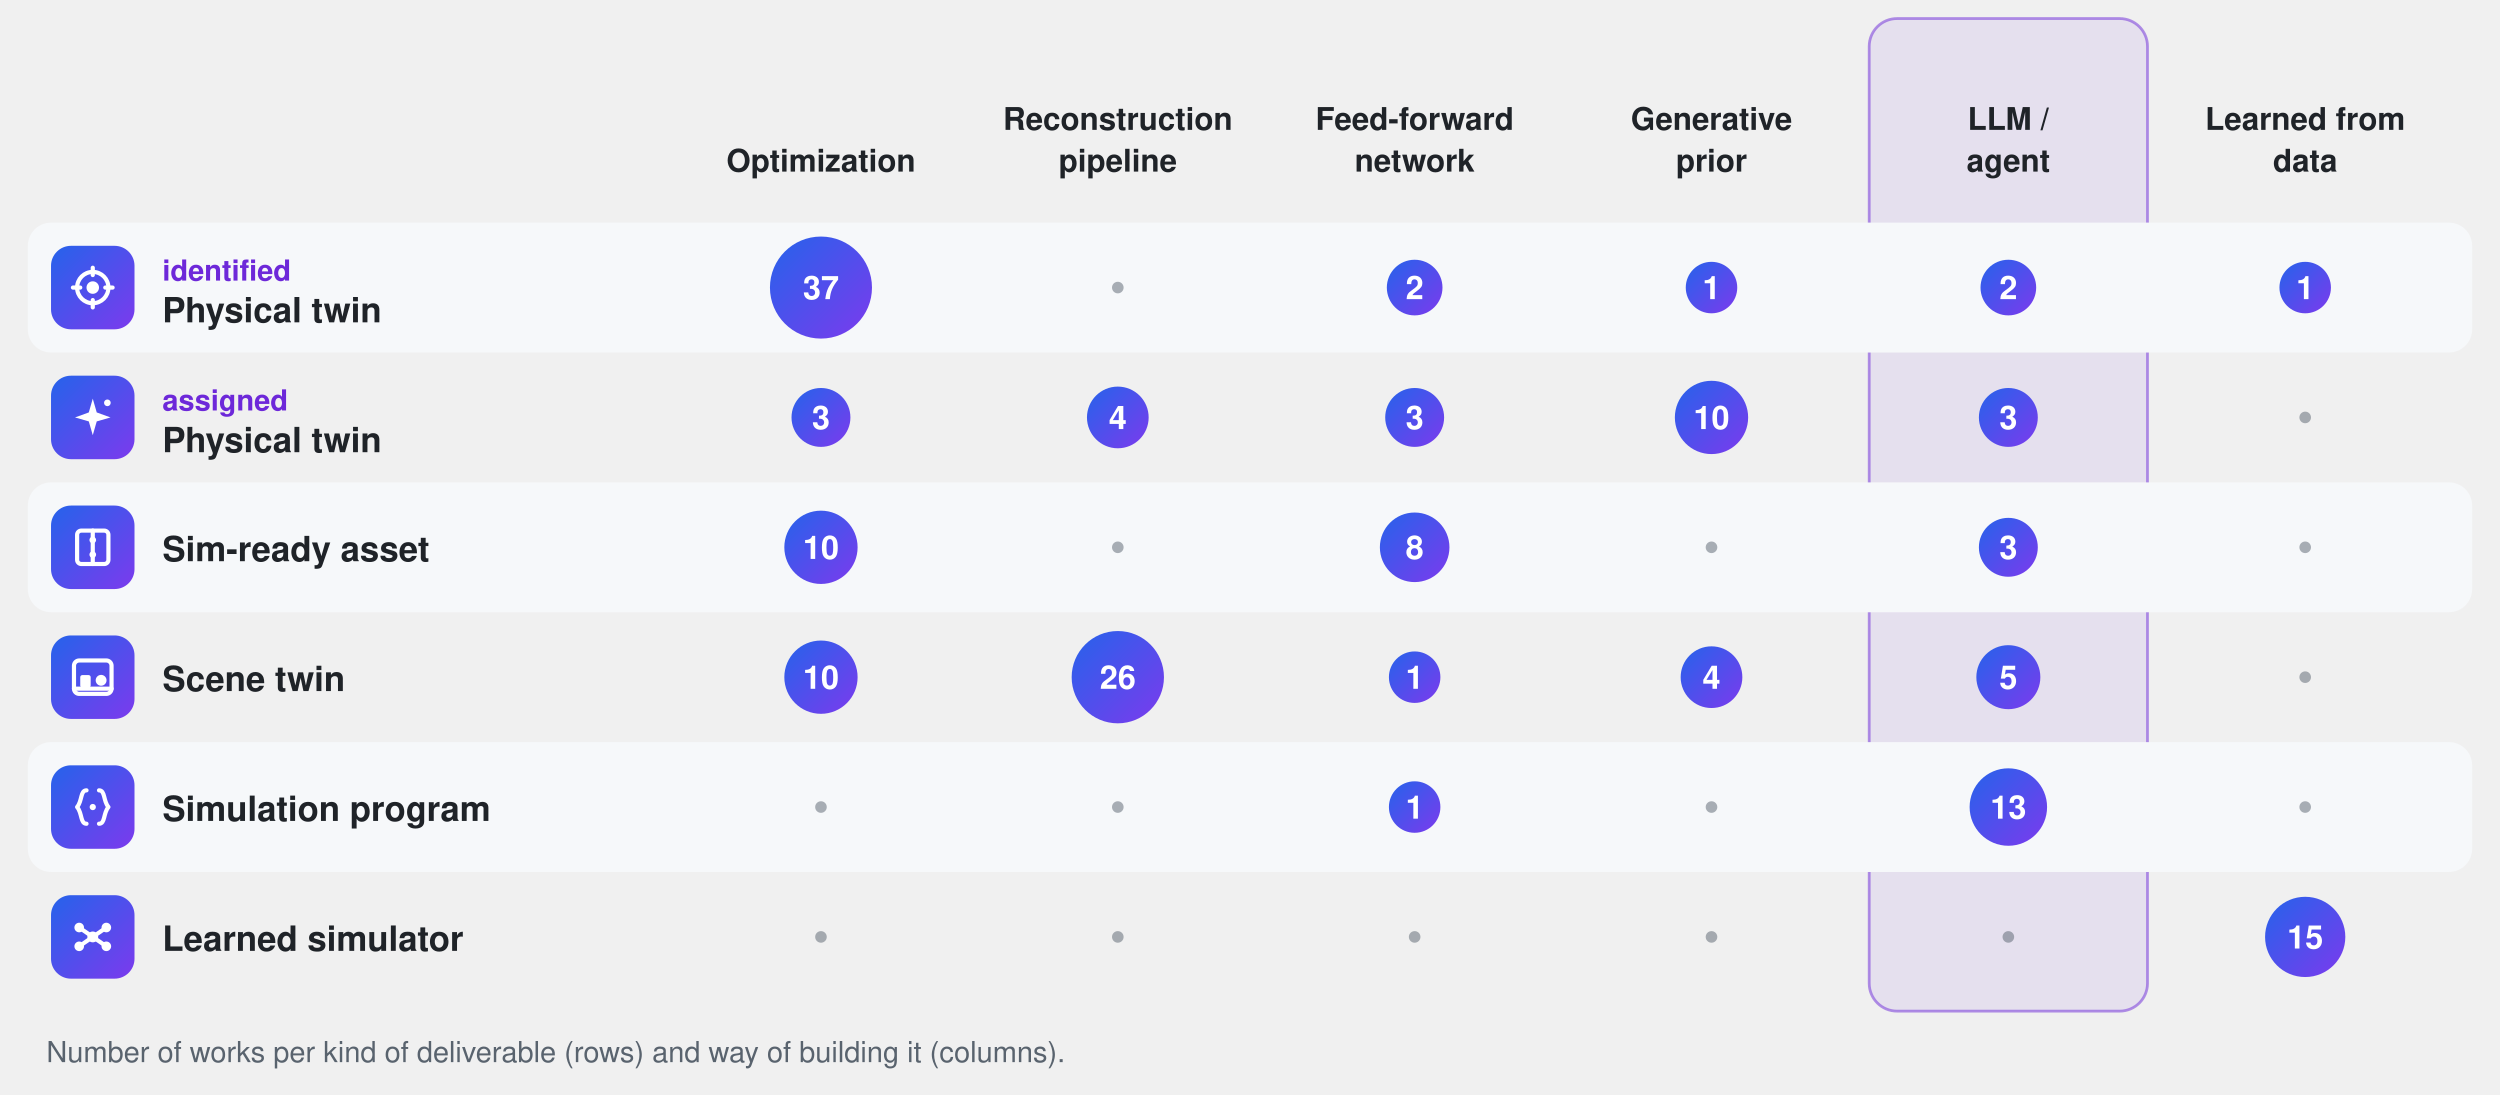
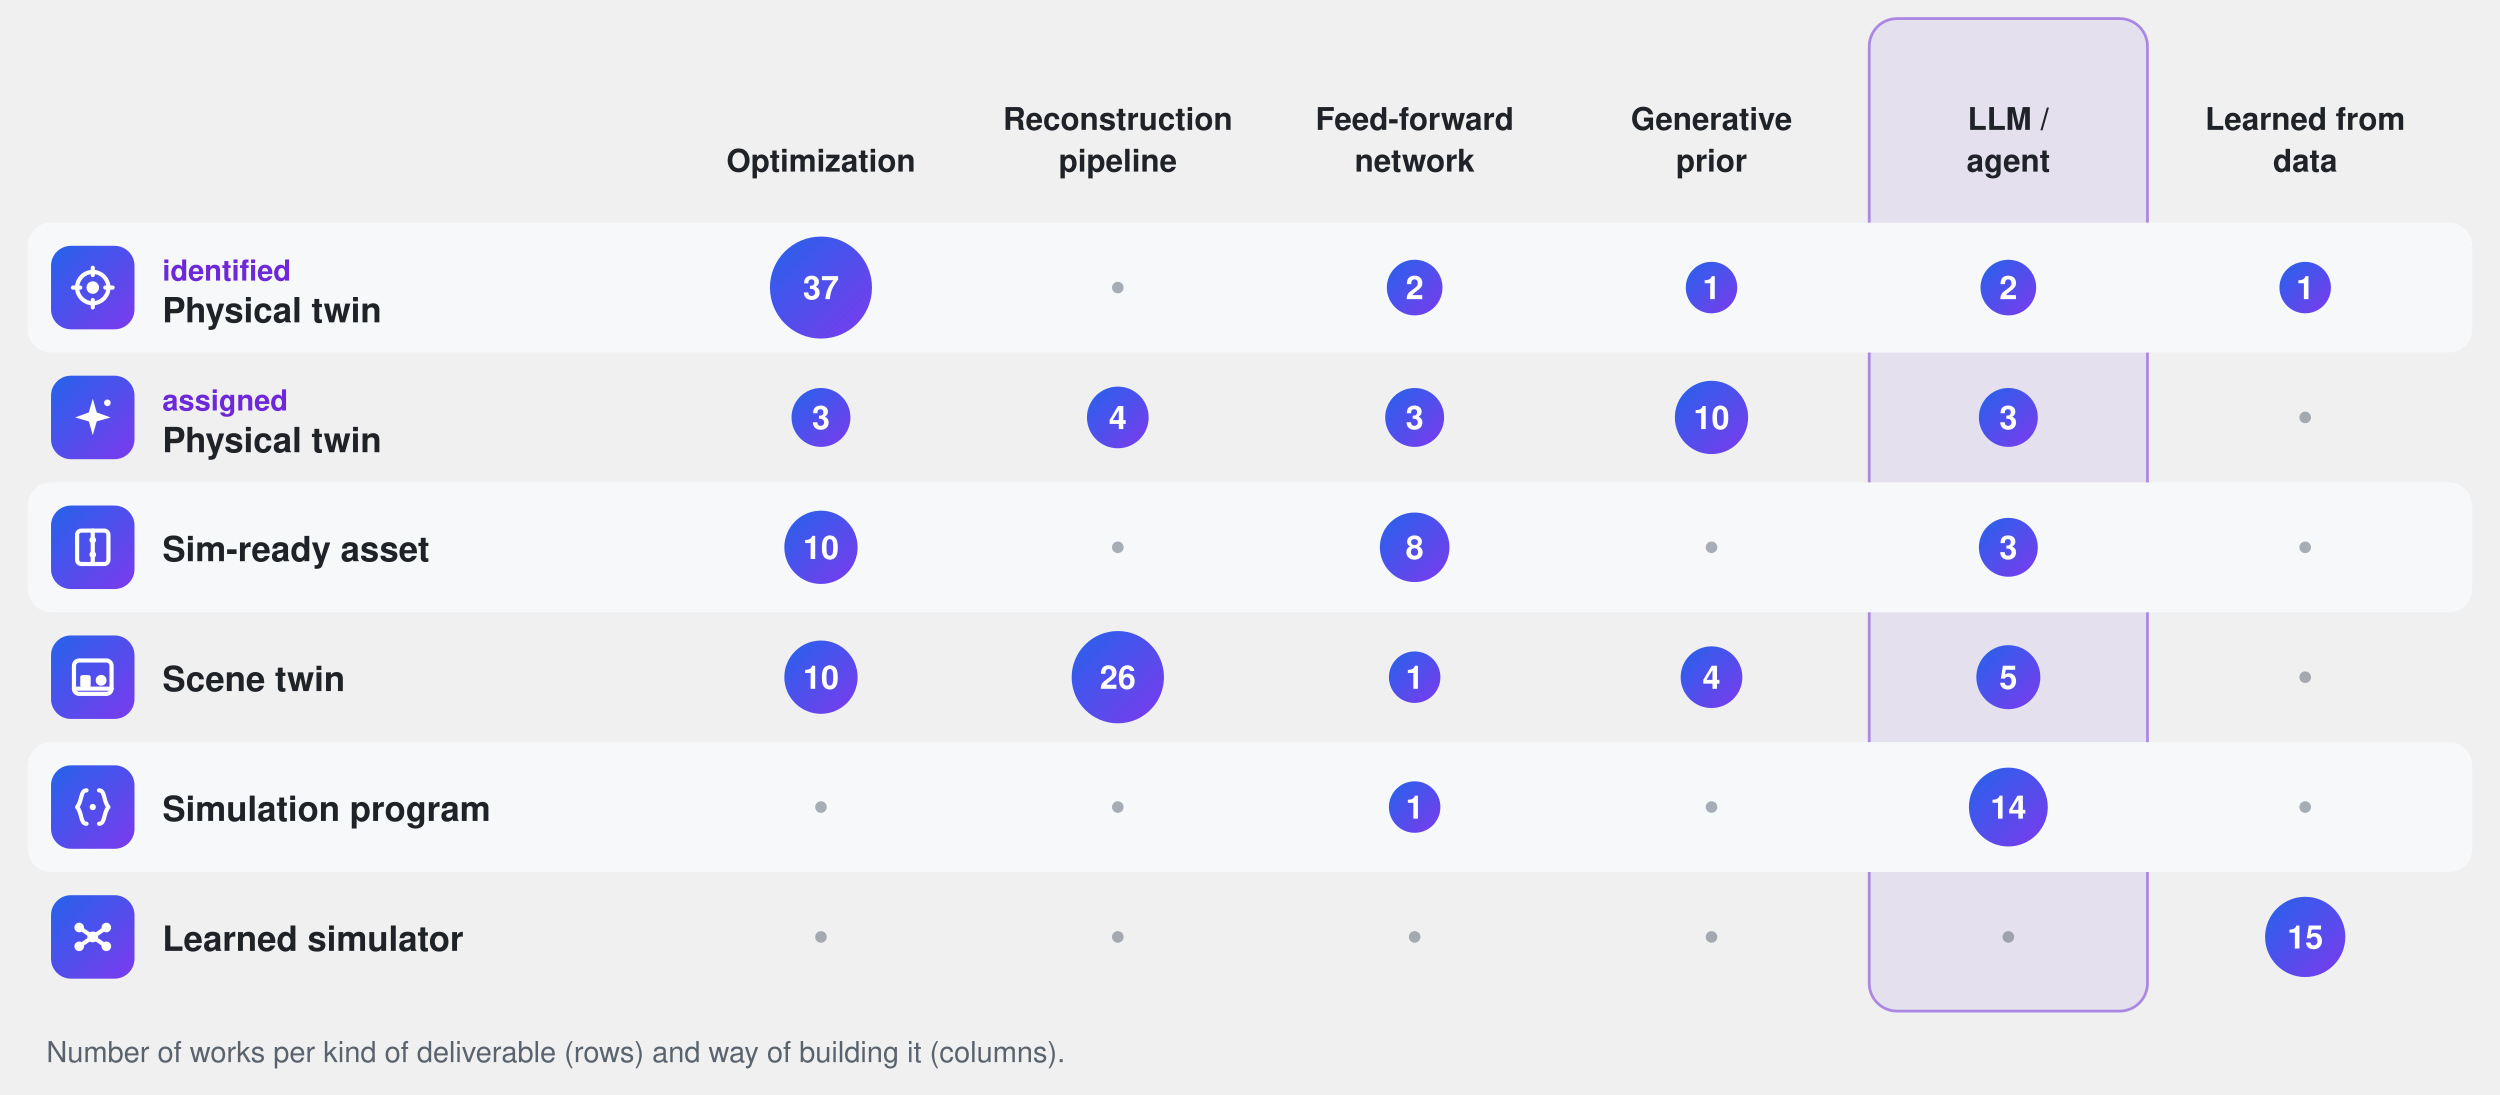
<svg xmlns="http://www.w3.org/2000/svg" width="1078" height="472" viewBox="0 0 1078 472">
  <defs>
    <linearGradient id="xlight-method" x1="0" y1="0" x2="1" y2="1">
      <stop offset="0" stop-color="#2563eb" />
      <stop offset="1" stop-color="#7c3aed" />
    </linearGradient>
    <linearGradient id="xlight-benchmark" x1="0" y1="0" x2="1" y2="1">
      <stop offset="0" stop-color="#f59e0b" />
      <stop offset="1" stop-color="#ea580c" />
    </linearGradient>
    <linearGradient id="xlight-dataset" x1="0" y1="0" x2="1" y2="1">
      <stop offset="0" stop-color="#06b6d4" />
      <stop offset="1" stop-color="#2563eb" />
    </linearGradient>
    <linearGradient id="xlight-survey" x1="0" y1="0" x2="1" y2="1">
      <stop offset="0" stop-color="#475569" />
      <stop offset="1" stop-color="#1f2328" />
    </linearGradient>
    <linearGradient id="xlight-adjacent" x1="0" y1="0" x2="1" y2="1">
      <stop offset="0" stop-color="#94a3b8" />
      <stop offset="1" stop-color="#64748b" />
    </linearGradient>
  </defs>
  <rect x="806.0" y="8" width="120.0" height="428.0" rx="12" fill="#6d28d9" fill-opacity="0.08" stroke="#6d28d9" stroke-opacity="0.5" stroke-width="1.2" />
  <text x="354.0" y="74.0" text-anchor="middle" font-family="-apple-system, BlinkMacSystemFont, Segoe UI, Helvetica, Arial, sans-serif" font-size="13.5" font-weight="700" fill="#1f2328">Optimization</text>
  <text x="482.0" y="56.0" text-anchor="middle" font-family="-apple-system, BlinkMacSystemFont, Segoe UI, Helvetica, Arial, sans-serif" font-size="13.5" font-weight="700" fill="#1f2328">Reconstruction</text>
  <text x="482.0" y="74.0" text-anchor="middle" font-family="-apple-system, BlinkMacSystemFont, Segoe UI, Helvetica, Arial, sans-serif" font-size="13.5" font-weight="700" fill="#1f2328">pipeline</text>
  <text x="610.0" y="56.0" text-anchor="middle" font-family="-apple-system, BlinkMacSystemFont, Segoe UI, Helvetica, Arial, sans-serif" font-size="13.5" font-weight="700" fill="#1f2328">Feed-forward</text>
  <text x="610.0" y="74.0" text-anchor="middle" font-family="-apple-system, BlinkMacSystemFont, Segoe UI, Helvetica, Arial, sans-serif" font-size="13.5" font-weight="700" fill="#1f2328">network</text>
  <text x="738.0" y="56.0" text-anchor="middle" font-family="-apple-system, BlinkMacSystemFont, Segoe UI, Helvetica, Arial, sans-serif" font-size="13.5" font-weight="700" fill="#1f2328">Generative</text>
  <text x="738.0" y="74.0" text-anchor="middle" font-family="-apple-system, BlinkMacSystemFont, Segoe UI, Helvetica, Arial, sans-serif" font-size="13.5" font-weight="700" fill="#1f2328">prior</text>
  <text x="866.0" y="56.0" text-anchor="middle" font-family="-apple-system, BlinkMacSystemFont, Segoe UI, Helvetica, Arial, sans-serif" font-size="13.5" font-weight="700" fill="#1f2328">LLM /</text>
  <text x="866.0" y="74.0" text-anchor="middle" font-family="-apple-system, BlinkMacSystemFont, Segoe UI, Helvetica, Arial, sans-serif" font-size="13.5" font-weight="700" fill="#1f2328">agent</text>
  <text x="994.0" y="56.0" text-anchor="middle" font-family="-apple-system, BlinkMacSystemFont, Segoe UI, Helvetica, Arial, sans-serif" font-size="13.5" font-weight="700" fill="#1f2328">Learned from</text>
  <text x="994.0" y="74.0" text-anchor="middle" font-family="-apple-system, BlinkMacSystemFont, Segoe UI, Helvetica, Arial, sans-serif" font-size="13.5" font-weight="700" fill="#1f2328">data</text>
  <rect x="12" y="96.0" width="1054.0" height="56.0" rx="10" fill="#f6f8fa" />
  <rect x="22.0" y="106.0" width="36.0" height="36.0" rx="8.6" fill="url(#xlight-method)" />
  <g transform="translate(29.2,113.2) scale(0.9)">
    <circle cx="12" cy="12" r="7.5" fill="none" stroke="#fff" stroke-width="2" stroke-linecap="round" stroke-linejoin="round" />
    <circle cx="12" cy="12" r="3" fill="#fff" />
    <path d="M12 2.5V6M12 18v3.5M2.5 12H6M18 12h3.5" fill="none" stroke="#fff" stroke-width="2" stroke-linecap="round" stroke-linejoin="round" />
  </g>
  <text x="70.0" y="121.0" text-anchor="start" font-family="-apple-system, BlinkMacSystemFont, Segoe UI, Helvetica, Arial, sans-serif" font-size="12.5" font-weight="700" fill="#6d28d9">identified</text>
  <text x="70.0" y="139.0" text-anchor="start" font-family="-apple-system, BlinkMacSystemFont, Segoe UI, Helvetica, Arial, sans-serif" font-size="15" font-weight="700" fill="#1f2328">Physical twin</text>
  <circle cx="354.0" cy="124.0" r="22.0" fill="url(#xlight-method)" />
  <text x="354.0" y="129.0" text-anchor="middle" font-family="-apple-system, BlinkMacSystemFont, Segoe UI, Helvetica, Arial, sans-serif" font-size="14" font-weight="700" fill="#ffffff">37</text>
  <circle cx="482.0" cy="124.0" r="2.5" fill="#59636e" fill-opacity="0.5" />
  <circle cx="610.0" cy="124.0" r="12.0" fill="url(#xlight-method)" />
  <text x="610.0" y="129.0" text-anchor="middle" font-family="-apple-system, BlinkMacSystemFont, Segoe UI, Helvetica, Arial, sans-serif" font-size="14" font-weight="700" fill="#ffffff">2</text>
  <circle cx="738.0" cy="124.0" r="11.1" fill="url(#xlight-method)" />
  <text x="738.0" y="129.0" text-anchor="middle" font-family="-apple-system, BlinkMacSystemFont, Segoe UI, Helvetica, Arial, sans-serif" font-size="14" font-weight="700" fill="#ffffff">1</text>
  <circle cx="866.0" cy="124.0" r="12.0" fill="url(#xlight-method)" />
  <text x="866.0" y="129.0" text-anchor="middle" font-family="-apple-system, BlinkMacSystemFont, Segoe UI, Helvetica, Arial, sans-serif" font-size="14" font-weight="700" fill="#ffffff">2</text>
  <circle cx="994.0" cy="124.0" r="11.1" fill="url(#xlight-method)" />
  <text x="994.0" y="129.0" text-anchor="middle" font-family="-apple-system, BlinkMacSystemFont, Segoe UI, Helvetica, Arial, sans-serif" font-size="14" font-weight="700" fill="#ffffff">1</text>
  <rect x="22.0" y="162.0" width="36.0" height="36.0" rx="8.6" fill="url(#xlight-method)" />
  <g transform="translate(29.2,169.2) scale(0.9)">
    <path d="M12 3l1.9 6.6L20.5 12l-6.6 1.9L12 20.5l-1.9-6.6L3.5 12l6.6-2.4z" fill="#fff" />
    <circle cx="19" cy="5" r="1.6" fill="#fff" />
  </g>
  <text x="70.0" y="177.0" text-anchor="start" font-family="-apple-system, BlinkMacSystemFont, Segoe UI, Helvetica, Arial, sans-serif" font-size="12.5" font-weight="700" fill="#6d28d9">assigned</text>
  <text x="70.0" y="195.0" text-anchor="start" font-family="-apple-system, BlinkMacSystemFont, Segoe UI, Helvetica, Arial, sans-serif" font-size="15" font-weight="700" fill="#1f2328">Physical twin</text>
  <circle cx="354.0" cy="180.0" r="12.7" fill="url(#xlight-method)" />
  <text x="354.0" y="185.0" text-anchor="middle" font-family="-apple-system, BlinkMacSystemFont, Segoe UI, Helvetica, Arial, sans-serif" font-size="14" font-weight="700" fill="#ffffff">3</text>
  <circle cx="482.0" cy="180.0" r="13.3" fill="url(#xlight-method)" />
  <text x="482.0" y="185.0" text-anchor="middle" font-family="-apple-system, BlinkMacSystemFont, Segoe UI, Helvetica, Arial, sans-serif" font-size="14" font-weight="700" fill="#ffffff">4</text>
  <circle cx="610.0" cy="180.0" r="12.7" fill="url(#xlight-method)" />
  <text x="610.0" y="185.0" text-anchor="middle" font-family="-apple-system, BlinkMacSystemFont, Segoe UI, Helvetica, Arial, sans-serif" font-size="14" font-weight="700" fill="#ffffff">3</text>
  <circle cx="738.0" cy="180.0" r="15.8" fill="url(#xlight-method)" />
  <text x="738.0" y="185.0" text-anchor="middle" font-family="-apple-system, BlinkMacSystemFont, Segoe UI, Helvetica, Arial, sans-serif" font-size="14" font-weight="700" fill="#ffffff">10</text>
  <circle cx="866.0" cy="180.0" r="12.7" fill="url(#xlight-method)" />
  <text x="866.0" y="185.0" text-anchor="middle" font-family="-apple-system, BlinkMacSystemFont, Segoe UI, Helvetica, Arial, sans-serif" font-size="14" font-weight="700" fill="#ffffff">3</text>
  <circle cx="994.0" cy="180.0" r="2.5" fill="#59636e" fill-opacity="0.5" />
  <rect x="12" y="208.0" width="1054.0" height="56.0" rx="10" fill="#f6f8fa" />
  <rect x="22.0" y="218.0" width="36.0" height="36.0" rx="8.6" fill="url(#xlight-method)" />
  <g transform="translate(29.2,225.2) scale(0.9)">
    <rect x="4.5" y="4" width="15" height="16" rx="2" fill="none" stroke="#fff" stroke-width="2" stroke-linecap="round" stroke-linejoin="round" />
    <path d="M12 4v16" fill="none" stroke="#fff" stroke-width="2" stroke-linecap="round" stroke-linejoin="round" />
    <circle cx="12" cy="8.5" r="1.6" fill="#fff" />
    <circle cx="12" cy="15.5" r="1.6" fill="#fff" />
  </g>
  <text x="70.0" y="242.0" text-anchor="start" font-family="-apple-system, BlinkMacSystemFont, Segoe UI, Helvetica, Arial, sans-serif" font-size="15" font-weight="700" fill="#1f2328">Sim-ready asset</text>
  <circle cx="354.0" cy="236.0" r="15.8" fill="url(#xlight-method)" />
  <text x="354.0" y="241.0" text-anchor="middle" font-family="-apple-system, BlinkMacSystemFont, Segoe UI, Helvetica, Arial, sans-serif" font-size="14" font-weight="700" fill="#ffffff">10</text>
  <circle cx="482.0" cy="236.0" r="2.5" fill="#59636e" fill-opacity="0.5" />
  <circle cx="610.0" cy="236.0" r="15.0" fill="url(#xlight-method)" />
  <text x="610.0" y="241.0" text-anchor="middle" font-family="-apple-system, BlinkMacSystemFont, Segoe UI, Helvetica, Arial, sans-serif" font-size="14" font-weight="700" fill="#ffffff">8</text>
  <circle cx="738.0" cy="236.0" r="2.5" fill="#59636e" fill-opacity="0.5" />
  <circle cx="866.0" cy="236.0" r="12.7" fill="url(#xlight-method)" />
  <text x="866.0" y="241.0" text-anchor="middle" font-family="-apple-system, BlinkMacSystemFont, Segoe UI, Helvetica, Arial, sans-serif" font-size="14" font-weight="700" fill="#ffffff">3</text>
  <circle cx="994.0" cy="236.0" r="2.5" fill="#59636e" fill-opacity="0.5" />
  <rect x="22.0" y="274.0" width="36.0" height="36.0" rx="8.6" fill="url(#xlight-method)" />
  <g transform="translate(29.2,281.2) scale(0.9)">
    <rect x="3" y="4" width="18" height="16" rx="2.5" fill="none" stroke="#fff" stroke-width="2" stroke-linecap="round" stroke-linejoin="round" />
    <rect x="6" y="11" width="5" height="6" rx="1" fill="#fff" />
    <circle cx="16" cy="13.5" r="2.6" fill="#fff" />
    <path d="M3 17.5h18" fill="none" stroke="#fff" stroke-width="2" stroke-linecap="round" stroke-linejoin="round" />
  </g>
  <text x="70.0" y="298.0" text-anchor="start" font-family="-apple-system, BlinkMacSystemFont, Segoe UI, Helvetica, Arial, sans-serif" font-size="15" font-weight="700" fill="#1f2328">Scene twin</text>
  <circle cx="354.0" cy="292.0" r="15.8" fill="url(#xlight-method)" />
  <text x="354.0" y="297.0" text-anchor="middle" font-family="-apple-system, BlinkMacSystemFont, Segoe UI, Helvetica, Arial, sans-serif" font-size="14" font-weight="700" fill="#ffffff">10</text>
  <circle cx="482.0" cy="292.0" r="19.9" fill="url(#xlight-method)" />
  <text x="482.0" y="297.0" text-anchor="middle" font-family="-apple-system, BlinkMacSystemFont, Segoe UI, Helvetica, Arial, sans-serif" font-size="14" font-weight="700" fill="#ffffff">26</text>
  <circle cx="610.0" cy="292.0" r="11.1" fill="url(#xlight-method)" />
  <text x="610.0" y="297.0" text-anchor="middle" font-family="-apple-system, BlinkMacSystemFont, Segoe UI, Helvetica, Arial, sans-serif" font-size="14" font-weight="700" fill="#ffffff">1</text>
  <circle cx="738.0" cy="292.0" r="13.3" fill="url(#xlight-method)" />
  <text x="738.0" y="297.0" text-anchor="middle" font-family="-apple-system, BlinkMacSystemFont, Segoe UI, Helvetica, Arial, sans-serif" font-size="14" font-weight="700" fill="#ffffff">4</text>
  <circle cx="866.0" cy="292.0" r="13.8" fill="url(#xlight-method)" />
  <text x="866.0" y="297.0" text-anchor="middle" font-family="-apple-system, BlinkMacSystemFont, Segoe UI, Helvetica, Arial, sans-serif" font-size="14" font-weight="700" fill="#ffffff">5</text>
  <circle cx="994.0" cy="292.0" r="2.5" fill="#59636e" fill-opacity="0.5" />
  <rect x="12" y="320.0" width="1054.0" height="56.0" rx="10" fill="#f6f8fa" />
  <rect x="22.0" y="330.0" width="36.0" height="36.0" rx="8.6" fill="url(#xlight-method)" />
  <g transform="translate(29.2,337.2) scale(0.9)">
    <path d="M9 4c-3 0-2 5-4.5 8C7 15 6 20 9 20M15 4c3 0 2 5 4.5 8-2.5 3-1.5 8-4.5 8" fill="none" stroke="#fff" stroke-width="2" stroke-linecap="round" stroke-linejoin="round" />
    <circle cx="12" cy="12" r="1.5" fill="#fff" />
  </g>
  <text x="70.0" y="354.0" text-anchor="start" font-family="-apple-system, BlinkMacSystemFont, Segoe UI, Helvetica, Arial, sans-serif" font-size="15" font-weight="700" fill="#1f2328">Simulation program</text>
  <circle cx="354.0" cy="348.0" r="2.5" fill="#59636e" fill-opacity="0.5" />
  <circle cx="482.0" cy="348.0" r="2.5" fill="#59636e" fill-opacity="0.5" />
  <circle cx="610.0" cy="348.0" r="11.1" fill="url(#xlight-method)" />
  <text x="610.0" y="353.0" text-anchor="middle" font-family="-apple-system, BlinkMacSystemFont, Segoe UI, Helvetica, Arial, sans-serif" font-size="14" font-weight="700" fill="#ffffff">1</text>
  <circle cx="738.0" cy="348.0" r="2.5" fill="#59636e" fill-opacity="0.5" />
-   <circle cx="866.0" cy="348.0" r="16.7" fill="url(#xlight-method)" />
-   <text x="866.0" y="353.0" text-anchor="middle" font-family="-apple-system, BlinkMacSystemFont, Segoe UI, Helvetica, Arial, sans-serif" font-size="14" font-weight="700" fill="#ffffff">13</text>
+   <circle cx="866.0" cy="348.0" r="17.0" fill="url(#xlight-method)" />
+   <text x="866.0" y="353.0" text-anchor="middle" font-family="-apple-system, BlinkMacSystemFont, Segoe UI, Helvetica, Arial, sans-serif" font-size="14" font-weight="700" fill="#ffffff">14</text>
  <circle cx="994.0" cy="348.0" r="2.5" fill="#59636e" fill-opacity="0.5" />
  <rect x="22.0" y="386.0" width="36.0" height="36.0" rx="8.6" fill="url(#xlight-method)" />
  <g transform="translate(29.2,393.2) scale(0.9)">
    <path d="M5.5 7.5L12 12l-6.5 4.5M12 12l6.5-4.5M12 12l6.5 4.5" fill="none" stroke="#fff" stroke-width="2" stroke-linecap="round" stroke-linejoin="round" />
    <circle cx="5.5" cy="7.5" r="2.3" fill="#fff" />
    <circle cx="5.5" cy="16.5" r="2.3" fill="#fff" />
    <circle cx="12" cy="12" r="2.6" fill="#fff" />
    <circle cx="18.5" cy="7.5" r="2.3" fill="#fff" />
    <circle cx="18.5" cy="16.5" r="2.3" fill="#fff" />
  </g>
  <text x="70.0" y="410.0" text-anchor="start" font-family="-apple-system, BlinkMacSystemFont, Segoe UI, Helvetica, Arial, sans-serif" font-size="15" font-weight="700" fill="#1f2328">Learned simulator</text>
  <circle cx="354.0" cy="404.0" r="2.5" fill="#59636e" fill-opacity="0.5" />
  <circle cx="482.0" cy="404.0" r="2.5" fill="#59636e" fill-opacity="0.5" />
  <circle cx="610.0" cy="404.0" r="2.5" fill="#59636e" fill-opacity="0.5" />
  <circle cx="738.0" cy="404.0" r="2.5" fill="#59636e" fill-opacity="0.5" />
  <circle cx="866.0" cy="404.0" r="2.5" fill="#59636e" fill-opacity="0.5" />
  <circle cx="994.0" cy="404.0" r="17.3" fill="url(#xlight-method)" />
  <text x="994.0" y="409.0" text-anchor="middle" font-family="-apple-system, BlinkMacSystemFont, Segoe UI, Helvetica, Arial, sans-serif" font-size="14" font-weight="700" fill="#ffffff">15</text>
  <text x="20.0" y="458.0" text-anchor="start" font-family="-apple-system, BlinkMacSystemFont, Segoe UI, Helvetica, Arial, sans-serif" font-size="12.5" font-weight="400" fill="#59636e">Number of works per kind of deliverable (rows) and way of building it (columns).</text>
</svg>
